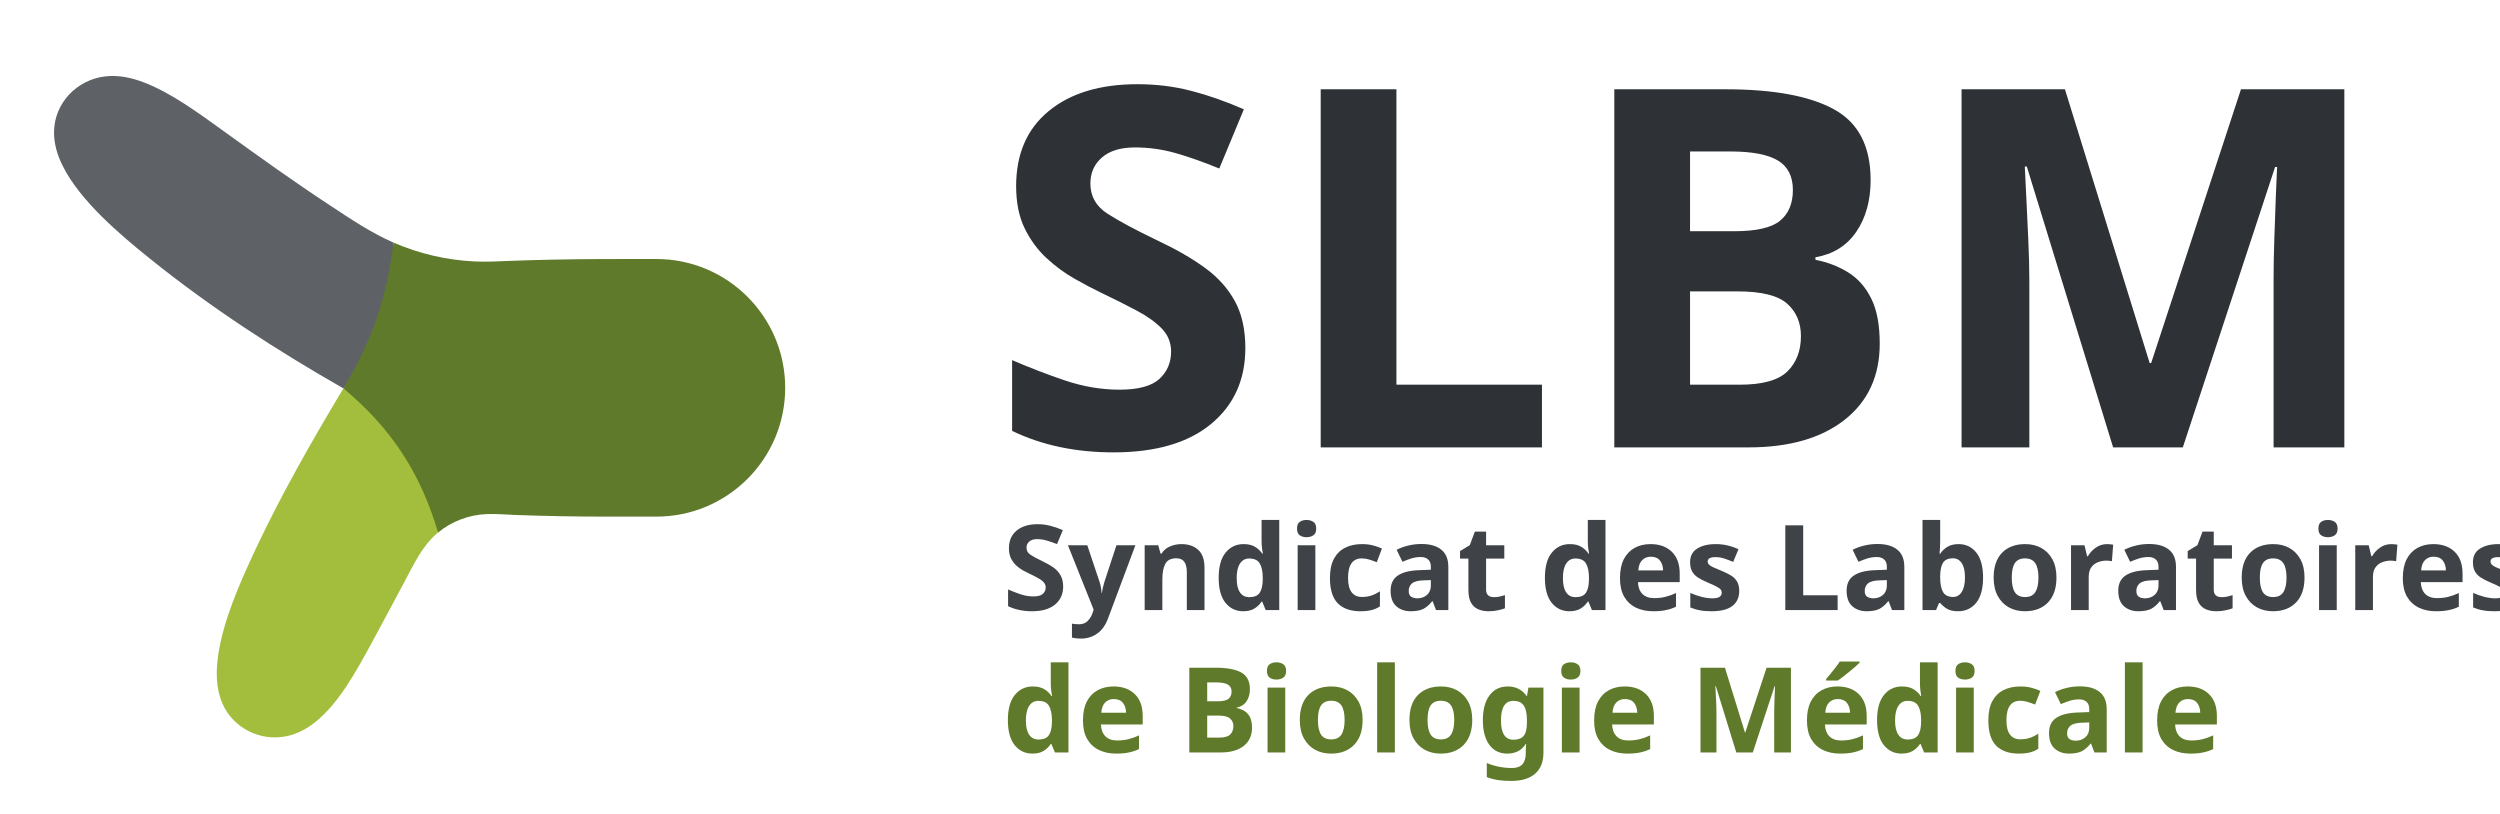
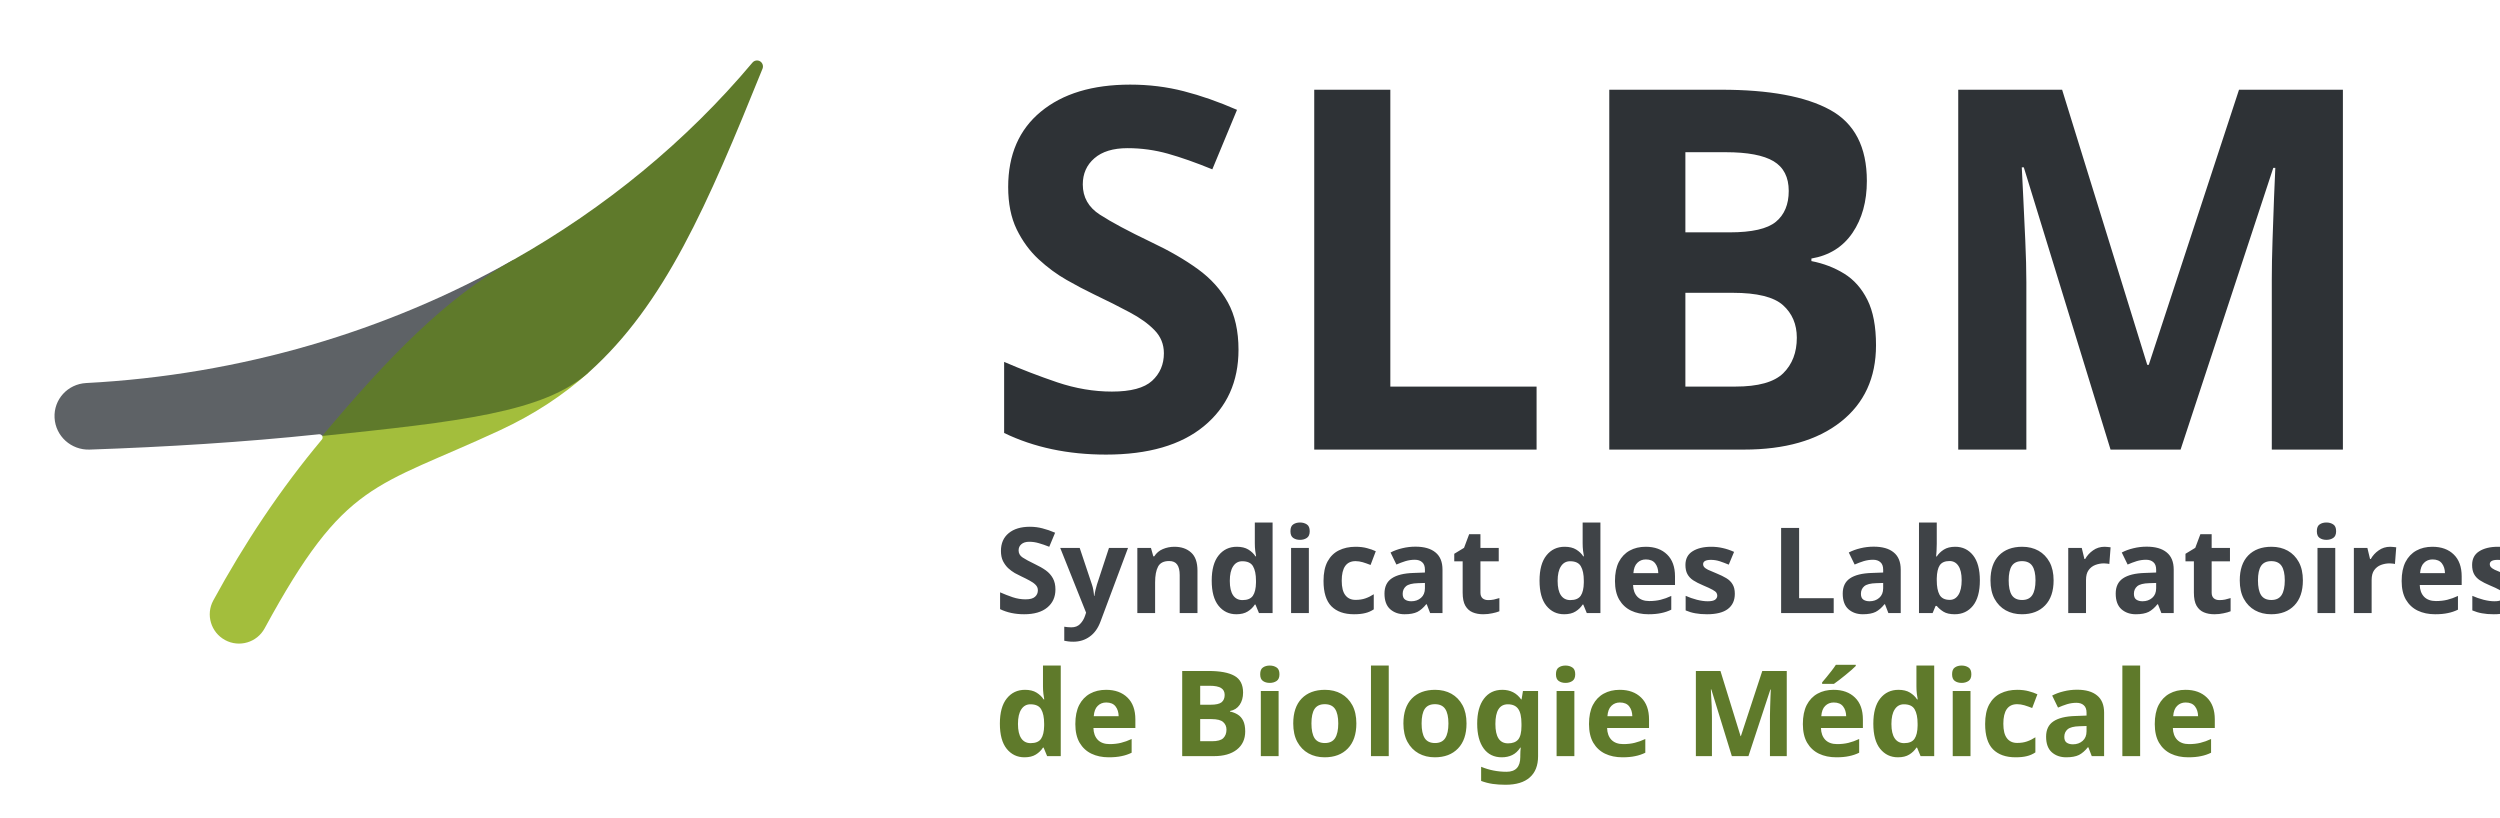
- <svg xmlns="http://www.w3.org/2000/svg" viewBox="-1.9 0 368.8 120" role="img" aria-label="SLBM, Syndicat des Laboratoires de Biologie Médicale">
-   <path d="M48.75 57.29C49.7 56.27 50.56 55.14 51.36 54C55.24 48.44 56.55 42.49 56.15 35.79C52.81 34.33 49.78 32.27 46.74 30.27C41.55 26.87 36.52 23.25 31.49 19.63C27.81 16.99 23.58 13.79 19.36 12.17C17.53 11.46 15.57 11.04 13.61 11.27C9.45 11.76 6.14 15.18 6.07 19.42C6.04 21.19 6.57 22.92 7.36 24.49C9.92 29.62 15.73 34.55 20.17 38.12C29.1 45.31 38.79 51.61 48.75 57.29Z" fill="#5E6266" />
-   <path d="M62.72 78.56C61.5 68.97 57.07 62.23 48.76 57.29C44.09 65.08 39.57 72.98 35.72 81.2C33.5 85.94 31.09 91.37 30.3 96.55C29.94 98.95 29.93 101.5 30.9 103.76C32.49 107.44 36.58 109.46 40.48 108.58C41.98 108.25 43.34 107.52 44.54 106.58C48.09 103.78 50.67 98.97 52.82 95.05C54.47 92.03 56.07 88.98 57.7 85.95C59.12 83.32 60.36 80.5 62.72 78.56Z" fill="#A3BE3C" />
-   <path d="M94.93 38.21C89.84 38.21 84.75 38.19 79.67 38.3C77.59 38.34 75.5 38.4 73.42 38.48C71.66 38.55 69.9 38.65 68.14 38.57C64.02 38.38 59.93 37.43 56.15 35.79C55.16 43.91 52.97 50.27 48.76 57.29C55.8 63.15 60.15 69.77 62.72 78.56C64.73 76.91 67.27 75.94 69.88 75.84C71.31 75.78 72.76 75.92 74.19 75.97C76.39 76.05 78.58 76.11 80.78 76.15C85.5 76.24 90.21 76.21 94.93 76.21C105.42 76.21 113.93 67.71 113.93 57.21C113.93 46.72 105.42 38.21 94.93 38.21Z" fill="#5F7A2B" />
+ <svg xmlns="http://www.w3.org/2000/svg" viewBox="0 0 367 120" role="img" aria-label="SLBM, Syndicat des Laboratoires de Biologie Médicale">
+   <path d="M12.64 56.23C35.27 55.05 56.81 48.64 75.4 38.12L64.17 55.03L47.3 64C47.22 63.84 47.05 63.73 46.83 63.75C35.64 64.93 24.39 65.61 13.15 66C10.45 66.09 8.15 64.03 8.01 61.33C7.87 58.63 9.94 56.38 12.64 56.23Z" fill="#5E6266" />
+   <path d="M86.42 54.67C82.7 58 78.44 60.82 73.38 63.17C54.96 71.73 50.7 70.42 38.85 92.24C37.72 94.32 35.12 95.09 33.04 93.96C30.96 92.83 30.18 90.23 31.31 88.15C35.85 79.8 41.15 71.81 47.25 64.53C47.39 64.37 47.39 64.16 47.3 64L64.17 55.03L86.42 54.67Z" fill="#A3BE3C" />
+   <path d="M47.3 64C57.13 52.29 65.43 43.76 75.4 38.12C88.87 30.5 100.79 20.71 110.46 9.19C110.74 8.86 111.21 8.78 111.58 9C111.94 9.22 112.1 9.68 111.94 10.08C103.83 30.15 97.57 44.69 86.42 54.67C79.83 60.57 67.3 61.9 47.3 64Z" fill="#5F7A2B" />
  <text x="144" y="66" font-family="Nunito" font-weight="900" font-size="74" letter-spacing="1.5" fill="#2E3236">SLBM</text>
  <text x="146" y="90" font-family="Nunito" font-weight="700" font-size="17.5" fill="#3F4347">Syndicat des Laboratoires</text>
  <text x="146" y="111" font-family="Nunito" font-weight="700" font-size="17.5" fill="#5F7A2B">de Biologie Médicale</text>
</svg>
